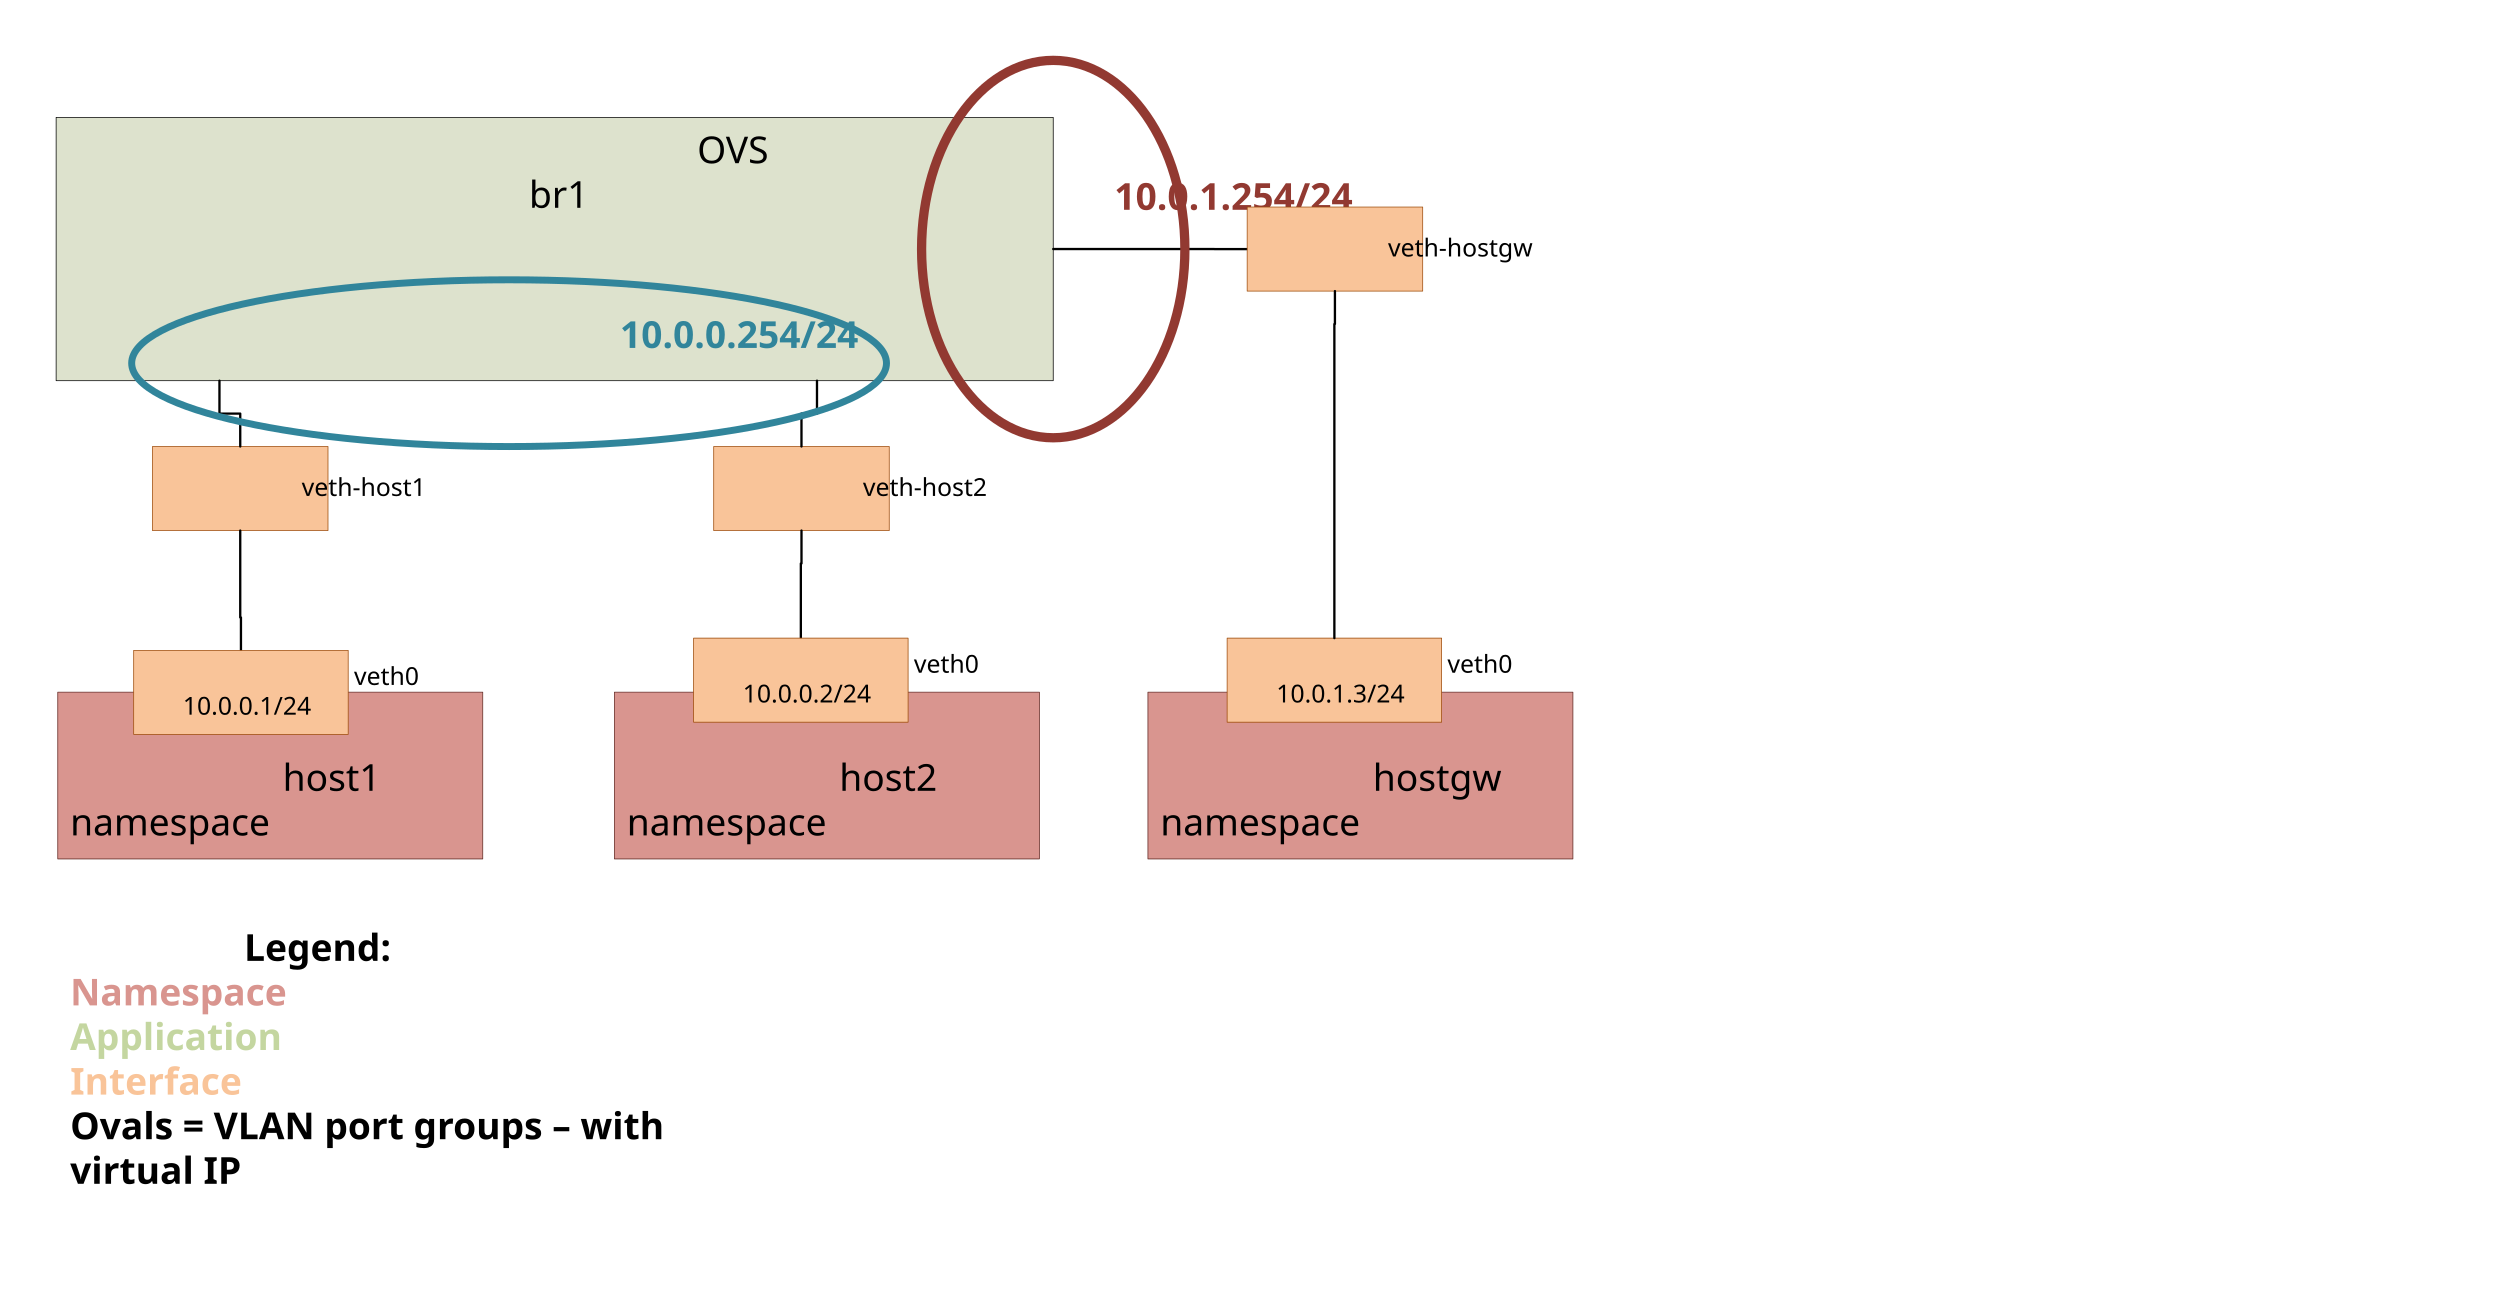
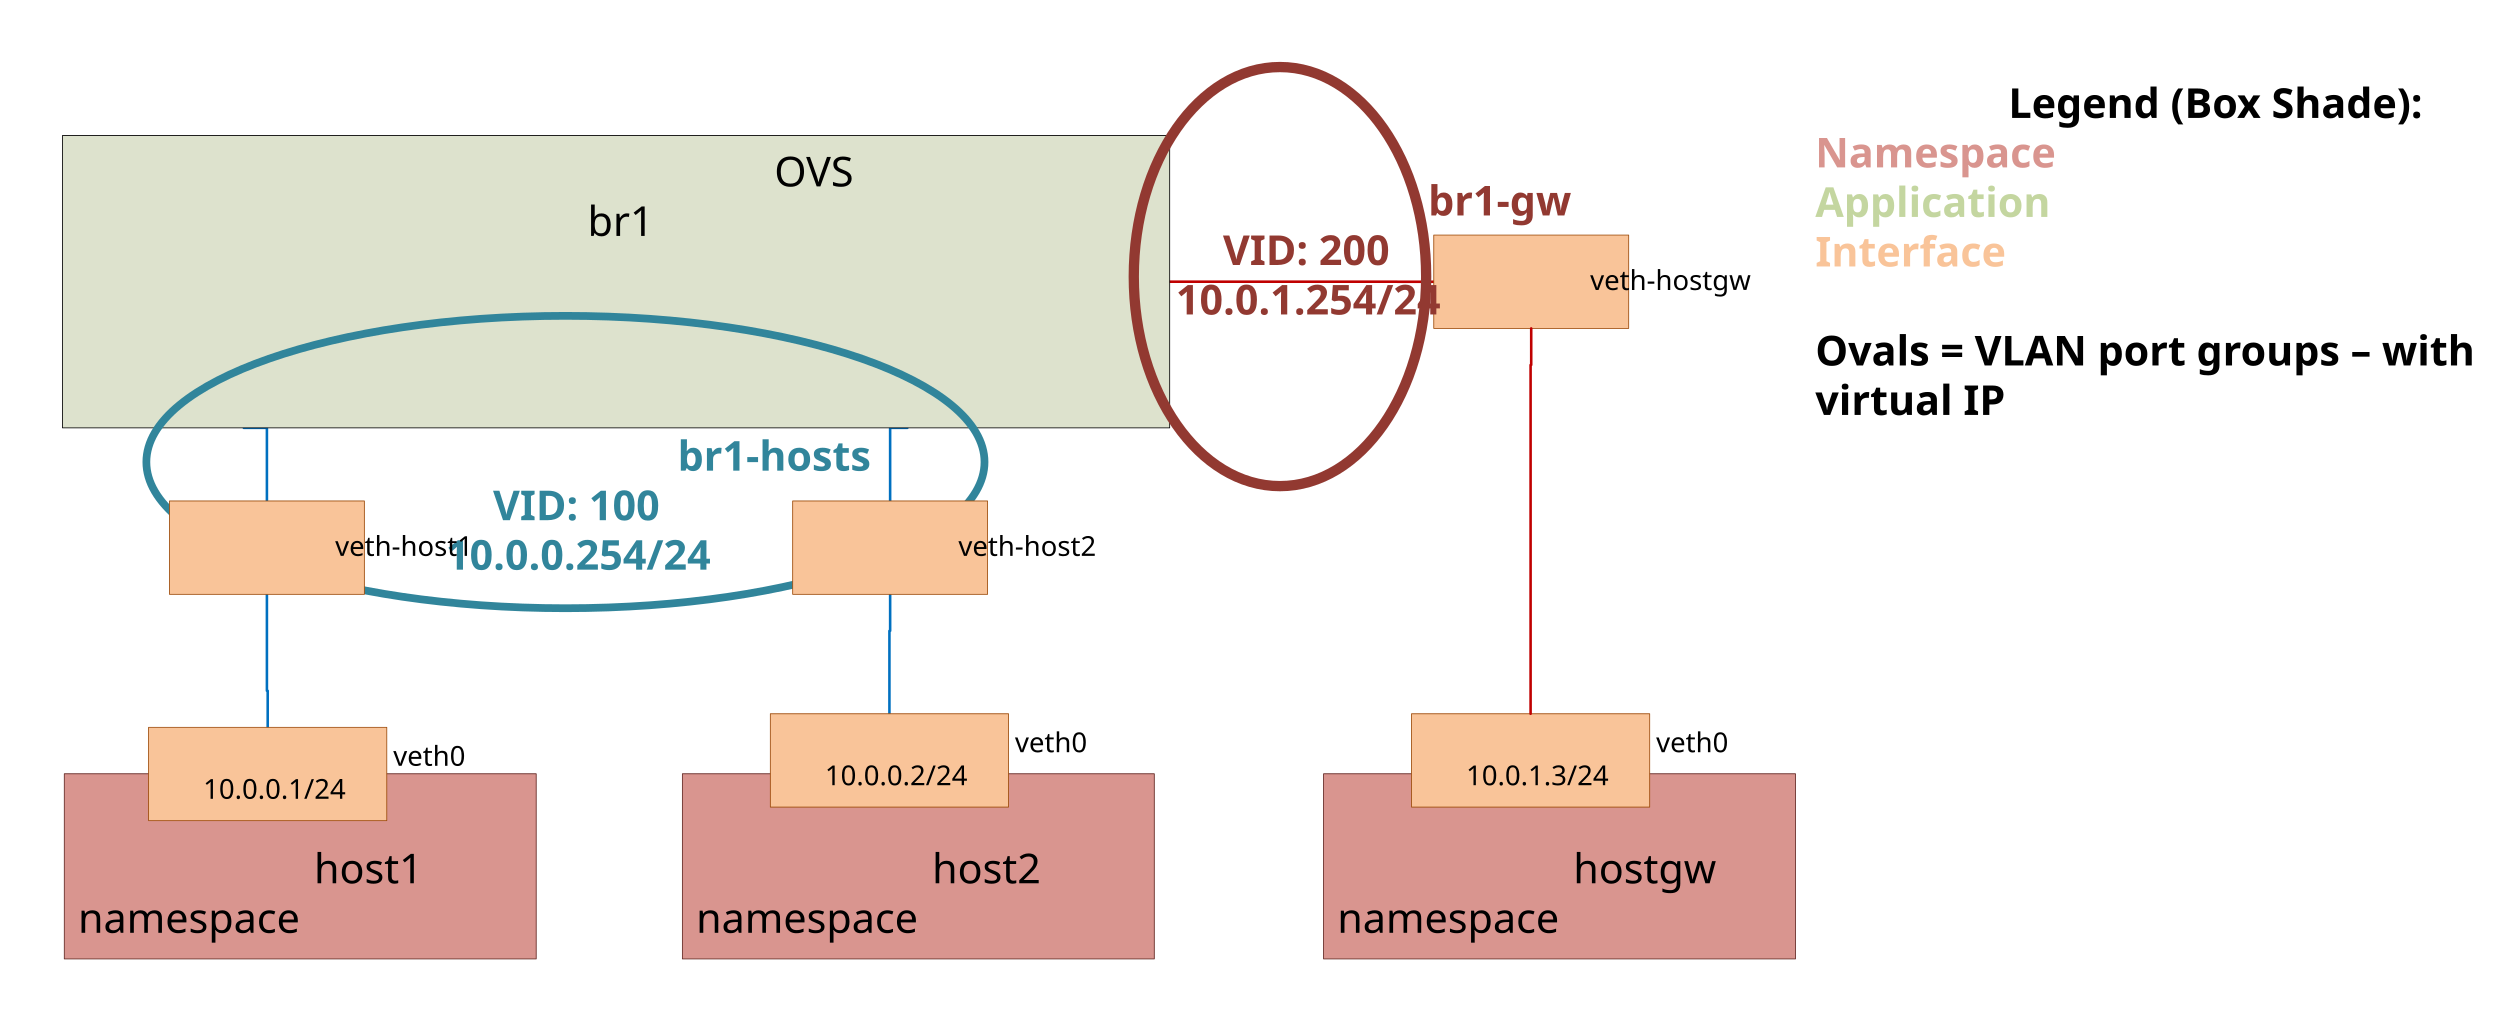
- <svg xmlns="http://www.w3.org/2000/svg" xmlns:ns1="http://schemas.microsoft.com/visio/2003/SVGExtensions/" width="11.214in" height="5.81in" viewBox="0 0 807.417 418.335" xml:space="preserve" color-interpolation-filters="sRGB" class="st17">
+ <svg xmlns="http://www.w3.org/2000/svg" xmlns:ns1="http://schemas.microsoft.com/visio/2003/SVGExtensions/" width="10.098in" height="4.125in" viewBox="0 0 727.036 297.034" xml:space="preserve" color-interpolation-filters="sRGB" class="st18">
  <ns1:documentProperties ns1:langID="1033" ns1:metric="true" ns1:viewMarkup="false">
    <ns1:userDefs>
      <ns1:ud ns1:nameU="msvNoAutoConnect" ns1:val="VT0(1):26" />
    </ns1:userDefs>
  </ns1:documentProperties>
  <style type="text/css">
	
- 		.st1 {fill:#dde2cd;stroke:#000000;stroke-linecap:round;stroke-linejoin:round;stroke-width:0.24}
- 		.st2 {fill:#000000;font-family:Calibri;font-size:1em}
- 		.st3 {font-size:1em}
- 		.st4 {fill:#f9c499;stroke:#9c4a09;stroke-linecap:round;stroke-linejoin:round;stroke-width:0.24}
- 		.st5 {fill:#000000;font-family:Calibri;font-size:0.667em}
- 		.st6 {stroke:#000000;stroke-linecap:round;stroke-linejoin:round;stroke-width:0.75}
- 		.st7 {fill:none;stroke:none;stroke-linecap:round;stroke-linejoin:round;stroke-width:0.75}
- 		.st8 {fill:#31859b;font-family:Calibri;font-size:1em;font-weight:bold}
- 		.st9 {fill:#923931;font-family:Calibri;font-size:1em;font-weight:bold}
- 		.st10 {fill:none;stroke:#31859b;stroke-linecap:round;stroke-linejoin:round;stroke-width:2.25}
- 		.st11 {fill:none;stroke:#923931;stroke-linecap:round;stroke-linejoin:round;stroke-width:3}
- 		.st12 {fill:#d9958f;stroke:#612621;stroke-linecap:round;stroke-linejoin:round;stroke-width:0.24}
- 		.st13 {fill:#000000;font-family:Calibri;font-size:1em;font-weight:bold}
- 		.st14 {fill:#d9958f;font-size:1em}
- 		.st15 {fill:#c4d6a0;font-size:1em}
- 		.st16 {fill:#f9c499;font-size:1em}
- 		.st17 {fill:none;fill-rule:evenodd;font-size:12px;overflow:visible;stroke-linecap:square;stroke-miterlimit:3}
+ 		.st1 {stroke:#c00000;stroke-linecap:round;stroke-linejoin:round;stroke-width:0.75}
+ 		.st2 {stroke:#0070c0;stroke-linecap:round;stroke-linejoin:round;stroke-width:0.75}
+ 		.st3 {fill:#d9958f;stroke:#612621;stroke-linecap:round;stroke-linejoin:round;stroke-width:0.24}
+ 		.st4 {fill:#000000;font-family:Calibri;font-size:1em}
+ 		.st5 {font-size:1em}
+ 		.st6 {fill:#f9c499;stroke:#9c4a09;stroke-linecap:round;stroke-linejoin:round;stroke-width:0.24}
+ 		.st7 {fill:#000000;font-family:Calibri;font-size:0.667em}
+ 		.st8 {fill:none;stroke:none;stroke-linecap:round;stroke-linejoin:round;stroke-width:0.75}
+ 		.st9 {fill:#000000;font-family:Calibri;font-size:1em;font-weight:bold}
+ 		.st10 {fill:#d9958f;font-size:1em}
+ 		.st11 {fill:#c4d6a0;font-size:1em}
+ 		.st12 {fill:#f9c499;font-size:1em}
+ 		.st13 {fill:#31859b;font-family:Calibri;font-size:1em;font-weight:bold}
+ 		.st14 {fill:#dde2cd;stroke:#000000;stroke-linecap:round;stroke-linejoin:round;stroke-width:0.24}
+ 		.st15 {fill:none;stroke:#31859b;stroke-linecap:round;stroke-linejoin:round;stroke-width:2.25}
+ 		.st16 {fill:none;stroke:#923931;stroke-linecap:round;stroke-linejoin:round;stroke-width:3}
+ 		.st17 {fill:#923931;font-family:Calibri;font-size:1em;font-weight:bold}
+ 		.st18 {fill:none;fill-rule:evenodd;font-size:12px;overflow:visible;stroke-linecap:square;stroke-miterlimit:3}
	
	</style>
  <g ns1:mID="11" ns1:index="2" ns1:groupContext="foregroundPage">
    <ns1:pageProperties ns1:drawingScale="0.0393701" ns1:pageScale="0.0393701" ns1:drawingUnits="24" ns1:shadowOffsetX="8.50394" ns1:shadowOffsetY="-8.50394" />
    <ns1:layer ns1:name="Connector" ns1:index="0" />
-     <g id="shape2-1" ns1:mID="2" ns1:groupContext="shape" transform="translate(18.12,-295.387)">
-       <ns1:userDefs>
-         <ns1:ud ns1:nameU="visVersion" ns1:val="VT0(15):26" />
-       </ns1:userDefs>
-       <ns1:textBlock ns1:margins="rect(4,4,4,4)" ns1:tabSpace="42.5197" ns1:verticalAlign="0" />
-       <ns1:textRect cx="161.019" cy="375.815" width="322.04" height="85.039" />
-       <rect x="0" y="333.296" width="322.037" height="85.039" class="st1" />
-       <text x="150.88" y="348.1" class="st2" ns1:langID="1033">
-         <ns1:paragraph ns1:horizAlign="1" />
-         <ns1:tabList />OVS<ns1:newlineChar />
-         <tspan x="152.73" dy="1.2em" class="st3">br</tspan>1</text>
-     </g>
-     <g id="shape3-5" ns1:mID="3" ns1:groupContext="shape" transform="translate(49.2333,-246.974)">
-       <ns1:userDefs>
-         <ns1:ud ns1:nameU="visVersion" ns1:val="VT0(15):26" />
-       </ns1:userDefs>
-       <ns1:textBlock ns1:margins="rect(4,4,4,4)" ns1:tabSpace="42.5197" />
-       <ns1:textRect cx="28.346" cy="404.758" width="56.7" height="27.153" />
-       <rect x="0" y="391.182" width="56.693" height="27.153" class="st4" />
-       <text x="10.74" y="407.16" class="st5" ns1:langID="1033">
-         <ns1:paragraph ns1:horizAlign="1" />
-         <ns1:tabList />veth-host1</text>
-     </g>
-     <g id="shape7-8" ns1:mID="7" ns1:groupContext="shape" transform="translate(230.501,-246.974)">
-       <ns1:userDefs>
-         <ns1:ud ns1:nameU="visVersion" ns1:val="VT0(15):26" />
-       </ns1:userDefs>
-       <ns1:textBlock ns1:margins="rect(4,4,4,4)" ns1:tabSpace="42.5197" />
-       <ns1:textRect cx="28.346" cy="404.758" width="56.7" height="27.153" />
-       <rect x="0" y="391.182" width="56.693" height="27.153" class="st4" />
-       <text x="10.74" y="407.16" class="st5" ns1:langID="1033">
-         <ns1:paragraph ns1:horizAlign="1" />
-         <ns1:tabList />veth-host2</text>
-     </g>
-     <g id="shape27-11" ns1:mID="27" ns1:groupContext="shape" ns1:layerMember="0" transform="translate(402.794,-330.812)">
-       <path d="M0 411.26 L-10.63 411.26 L-10.63 411.24 L-62.64 411.24" class="st6" />
-     </g>
-     <g id="shape29-14" ns1:mID="29" ns1:groupContext="shape" transform="translate(93.7749,-295.387)">
-       <ns1:textBlock ns1:margins="rect(4,4,4,4)" ns1:tabSpace="42.5197" />
-       <ns1:textRect cx="85.039" cy="404.162" width="170.08" height="28.346" />
-       <rect x="0" y="389.988" width="170.079" height="28.346" class="st7" />
-       <text x="50.28" y="407.76" class="st8" ns1:langID="1033">
-         <ns1:paragraph ns1:horizAlign="1" />
-         <ns1:tabList />10.0.0.254/24</text>
-     </g>
-     <g id="shape31-17" ns1:mID="31" ns1:groupContext="shape" transform="translate(262.468,-344.181)">
-       <ns1:textBlock ns1:margins="rect(4,4,4,4)" ns1:tabSpace="42.5197" />
-       <ns1:textRect cx="76" cy="408.335" width="152" height="20" />
-       <rect x="0" y="398.335" width="152" height="20" class="st7" />
-       <text x="41.25" y="411.94" class="st9" ns1:langID="1033">
-         <ns1:paragraph ns1:horizAlign="1" />
-         <ns1:tabList />10.0.1.254/24</text>
-     </g>
-     <g id="shape38-20" ns1:mID="38" ns1:groupContext="shape" ns1:layerMember="0" transform="translate(84.7801,-208.288)">
-       <path d="M-6.97 418.33 L-6.97 407.71 L-7.2 407.71 L-7.2 379.65" class="st6" />
-     </g>
-     <g id="shape39-23" ns1:mID="39" ns1:groupContext="shape" ns1:layerMember="0" transform="translate(265.832,-246.974)">
-       <path d="M-6.98 418.33 L-6.98 428.96 L-7.19 428.96 L-7.19 453.07" class="st6" />
-     </g>
-     <g id="shape41-26" ns1:mID="41" ns1:groupContext="shape" ns1:layerMember="0" transform="translate(81.3096,-274.127)">
-       <path d="M-3.73 418.33 L-3.73 407.71 L-10.44 407.71 L-10.44 397.08" class="st6" />
-     </g>
-     <g id="shape42-29" ns1:mID="42" ns1:groupContext="shape" ns1:layerMember="0" transform="translate(268.437,-295.387)">
-       <path d="M-4.58 418.33 L-4.58 428.96 L-9.59 428.96 L-9.59 439.59" class="st6" />
-     </g>
-     <g id="shape50-32" ns1:mID="50" ns1:groupContext="shape" transform="translate(42.5197,-274.111)">
-       <ellipse cx="121.89" cy="391.406" rx="121.89" ry="26.929" class="st10" />
-     </g>
-     <g id="shape54-34" ns1:mID="54" ns1:groupContext="shape" transform="translate(297.638,-276.945)">
-       <ellipse cx="42.52" cy="357.39" rx="42.52" ry="60.945" class="st11" />
-     </g>
-     <g id="group57-36" transform="translate(18.649,-140.921)" ns1:mID="57" ns1:groupContext="group">
-       <g id="shape1-37" ns1:mID="1" ns1:groupContext="shape">
+     <g id="shape27-1" ns1:mID="27" ns1:groupContext="shape" ns1:layerMember="0" transform="translate(416.967,-208.011)">
+       <path d="M0 289.96 L-10.63 289.96 L-10.63 289.94 L-76.81 289.94" class="st1" />
+     </g>
+     <g id="shape38-4" ns1:mID="38" ns1:groupContext="shape" ns1:layerMember="0" transform="translate(84.7801,-85.4869)">
+       <path d="M-6.97 297.03 L-6.97 286.4 L-7.2 286.4 L-7.2 258.35" class="st2" />
+     </g>
+     <g id="shape39-7" ns1:mID="39" ns1:groupContext="shape" ns1:layerMember="0" transform="translate(265.832,-124.173)">
+       <path d="M-6.98 297.03 L-6.98 307.66 L-7.19 307.66 L-7.19 331.77" class="st2" />
+     </g>
+     <g id="shape41-10" ns1:mID="41" ns1:groupContext="shape" ns1:layerMember="0" transform="translate(81.3096,-151.326)">
+       <path d="M-3.73 297.03 L-3.73 275.77 L-10.44 275.77" class="st2" />
+     </g>
+     <g id="shape42-13" ns1:mID="42" ns1:groupContext="shape" ns1:layerMember="0" transform="translate(268.437,-172.586)">
+       <path d="M-4.58 297.03 L-9.59 297.03 L-9.59 318.29" class="st2" />
+     </g>
+     <g id="group57-16" transform="translate(18.649,-18.12)" ns1:mID="57" ns1:groupContext="group">
+       <g id="shape1-17" ns1:mID="1" ns1:groupContext="shape">
        <ns1:userDefs>
          <ns1:ud ns1:nameU="visVersion" ns1:val="VT0(15):26" />
        </ns1:userDefs>
        <ns1:textBlock ns1:margins="rect(4,4,4,4)" ns1:tabSpace="42.5197" ns1:verticalAlign="2" />
-         <ns1:textRect cx="68.628" cy="391.406" width="137.26" height="53.858" />
-         <rect x="0" y="364.477" width="137.257" height="53.858" class="st12" />
-         <text x="4" y="396.33" class="st2" ns1:langID="1033">
+         <ns1:textRect cx="68.628" cy="270.105" width="137.26" height="53.858" />
+         <rect x="0" y="243.176" width="137.257" height="53.858" class="st3" />
+         <text x="4" y="275.03" class="st4" ns1:langID="1033">
          <ns1:paragraph />
          <ns1:tabList />host1<ns1:newlineChar />
-           <tspan x="4" dy="1.2em" class="st3">namespace</tspan>
+           <tspan x="4" dy="1.2em" class="st5">namespace</tspan>
        </text>
      </g>
-       <g id="shape4-41" ns1:mID="4" ns1:groupContext="shape" transform="translate(24.5197,-40.214)">
+       <g id="shape4-21" ns1:mID="4" ns1:groupContext="shape" transform="translate(24.5197,-40.214)">
        <ns1:userDefs>
          <ns1:ud ns1:nameU="visVersion" ns1:val="VT0(15):26" />
        </ns1:userDefs>
        <ns1:textBlock ns1:margins="rect(4,4,4,4)" ns1:tabSpace="42.5197" />
-         <ns1:textRect cx="34.639" cy="404.758" width="69.28" height="27.153" />
-         <rect x="0" y="391.182" width="69.277" height="27.153" class="st4" />
-         <text x="25.37" y="402.36" class="st5" ns1:langID="1033">
+         <ns1:textRect cx="34.639" cy="283.458" width="69.28" height="27.153" />
+         <rect x="0" y="269.881" width="69.277" height="27.153" class="st6" />
+         <text x="25.37" y="281.06" class="st7" ns1:langID="1033">
          <ns1:paragraph ns1:horizAlign="1" />
          <ns1:tabList />veth0<ns1:newlineChar />
-           <tspan x="15.87" dy="1.2em" class="st3">10</tspan>.0.0.1/24</text>
-       </g>
-     </g>
-     <g id="group58-45" transform="translate(198.425,-140.921)" ns1:mID="58" ns1:groupContext="group">
-       <g id="shape5-46" ns1:mID="5" ns1:groupContext="shape">
+           <tspan x="15.87" dy="1.2em" class="st5">10</tspan>.0.0.1/24</text>
+       </g>
+     </g>
+     <g id="group58-25" transform="translate(198.425,-18.12)" ns1:mID="58" ns1:groupContext="group">
+       <g id="shape5-26" ns1:mID="5" ns1:groupContext="shape">
        <ns1:userDefs>
          <ns1:ud ns1:nameU="visVersion" ns1:val="VT0(15):26" />
        </ns1:userDefs>
        <ns1:textBlock ns1:margins="rect(4,4,4,4)" ns1:tabSpace="42.5197" ns1:verticalAlign="2" />
-         <ns1:textRect cx="68.628" cy="391.406" width="137.26" height="53.858" />
-         <rect x="0" y="364.477" width="137.257" height="53.858" class="st12" />
-         <text x="4" y="396.33" class="st2" ns1:langID="1033">
+         <ns1:textRect cx="68.628" cy="270.105" width="137.26" height="53.858" />
+         <rect x="0" y="243.176" width="137.257" height="53.858" class="st3" />
+         <text x="4" y="275.03" class="st4" ns1:langID="1033">
          <ns1:paragraph />
          <ns1:tabList />host2<ns1:newlineChar />
-           <tspan x="4" dy="1.2em" class="st3">namespace</tspan>
+           <tspan x="4" dy="1.2em" class="st5">namespace</tspan>
        </text>
      </g>
-       <g id="shape6-50" ns1:mID="6" ns1:groupContext="shape" transform="translate(25.5796,-44.1608)">
+       <g id="shape6-30" ns1:mID="6" ns1:groupContext="shape" transform="translate(25.5796,-44.1608)">
        <ns1:userDefs>
          <ns1:ud ns1:nameU="visVersion" ns1:val="VT0(15):26" />
        </ns1:userDefs>
        <ns1:textBlock ns1:margins="rect(4,4,4,4)" ns1:tabSpace="42.5197" />
-         <ns1:textRect cx="34.639" cy="404.758" width="69.28" height="27.153" />
-         <rect x="0" y="391.182" width="69.277" height="27.153" class="st4" />
-         <text x="25.37" y="402.36" class="st5" ns1:langID="1033">
+         <ns1:textRect cx="34.639" cy="283.458" width="69.28" height="27.153" />
+         <rect x="0" y="269.881" width="69.277" height="27.153" class="st6" />
+         <text x="25.37" y="281.06" class="st7" ns1:langID="1033">
          <ns1:paragraph ns1:horizAlign="1" />
          <ns1:tabList />veth0<ns1:newlineChar />
-           <tspan x="15.87" dy="1.2em" class="st3">10</tspan>.0.0.2/24</text>
-       </g>
-     </g>
-     <g id="shape61-54" ns1:mID="61" ns1:groupContext="shape" transform="translate(18.649,-32.4001)">
+           <tspan x="15.87" dy="1.2em" class="st5">10</tspan>.0.0.2/24</text>
+       </g>
+     </g>
+     <g id="shape61-34" ns1:mID="61" ns1:groupContext="shape" transform="translate(523.941,-187.133)">
      <ns1:textBlock ns1:margins="rect(4,4,4,4)" ns1:tabSpace="42.5197" ns1:verticalAlign="0" />
-       <ns1:textRect cx="92.36" cy="373.135" width="184.73" height="90.401" />
-       <rect x="0" y="327.934" width="184.721" height="90.401" class="st7" />
-       <text x="4" y="342.73" class="st13" ns1:langID="1033">
+       <ns1:textRect cx="92.36" cy="251.834" width="184.73" height="90.401" />
+       <rect x="0" y="206.633" width="184.721" height="90.401" class="st8" />
+       <text x="4" y="221.43" class="st9" ns1:langID="1033">
        <ns1:paragraph />
-         <ns1:tabList />Legend:<ns1:newlineChar />
-         <tspan x="4" dy="1.2em" class="st14">Namespace<ns1:newlineChar />
+         <ns1:tabList />Legend (Box Shade):<ns1:newlineChar />
+         <tspan x="4" dy="1.2em" class="st10">Namespace<ns1:newlineChar />
        </tspan>
-         <tspan x="4" dy="1.2em" class="st15">Application<ns1:newlineChar />
+         <tspan x="4" dy="1.2em" class="st11">Application<ns1:newlineChar />
        </tspan>
-         <tspan x="4" dy="1.2em" class="st16">Interface<ns1:newlineChar />
+         <tspan x="4" dy="1.2em" class="st12">Interface<ns1:newlineChar />
+           <ns1:newlineChar />
        </tspan>
-         <tspan x="4" dy="1.2em" class="st3">Ovals </tspan>= VLAN port groups – with <tspan x="4" dy="1.2em" class="st3">virtual IP</tspan>
+         <tspan x="4" dy="2.4em" class="st5">Ovals </tspan>= VLAN port groups – with <tspan x="4" dy="1.2em" class="st5">virtual IP</tspan>
        <ns1:newlineChar />
      </text>
    </g>
-     <g id="group63-62" transform="translate(370.742,-140.921)" ns1:mID="63" ns1:groupContext="group">
-       <g id="shape64-63" ns1:mID="64" ns1:groupContext="shape">
+     <g id="group63-42" transform="translate(384.915,-18.12)" ns1:mID="63" ns1:groupContext="group">
+       <g id="shape64-43" ns1:mID="64" ns1:groupContext="shape">
        <ns1:userDefs>
          <ns1:ud ns1:nameU="visVersion" ns1:val="VT0(15):26" />
        </ns1:userDefs>
        <ns1:textBlock ns1:margins="rect(4,4,4,4)" ns1:tabSpace="42.5197" ns1:verticalAlign="2" />
-         <ns1:textRect cx="68.628" cy="391.406" width="137.26" height="53.858" />
-         <rect x="0" y="364.477" width="137.257" height="53.858" class="st12" />
-         <text x="4" y="396.33" class="st2" ns1:langID="1033">
+         <ns1:textRect cx="68.628" cy="270.105" width="137.26" height="53.858" />
+         <rect x="0" y="243.176" width="137.257" height="53.858" class="st3" />
+         <text x="4" y="275.03" class="st4" ns1:langID="1033">
          <ns1:paragraph />
          <ns1:tabList />hostgw<ns1:newlineChar />
-           <tspan x="4" dy="1.2em" class="st3">namespace</tspan>
+           <tspan x="4" dy="1.2em" class="st5">namespace</tspan>
        </text>
      </g>
-       <g id="shape65-67" ns1:mID="65" ns1:groupContext="shape" transform="translate(25.5796,-44.1608)">
+       <g id="shape65-47" ns1:mID="65" ns1:groupContext="shape" transform="translate(25.5796,-44.1608)">
        <ns1:userDefs>
          <ns1:ud ns1:nameU="visVersion" ns1:val="VT0(15):26" />
        </ns1:userDefs>
        <ns1:textBlock ns1:margins="rect(4,4,4,4)" ns1:tabSpace="42.5197" />
-         <ns1:textRect cx="34.639" cy="404.758" width="69.28" height="27.153" />
-         <rect x="0" y="391.182" width="69.277" height="27.153" class="st4" />
-         <text x="25.37" y="402.36" class="st5" ns1:langID="1033">
+         <ns1:textRect cx="34.639" cy="283.458" width="69.28" height="27.153" />
+         <rect x="0" y="269.881" width="69.277" height="27.153" class="st6" />
+         <text x="25.37" y="281.06" class="st7" ns1:langID="1033">
          <ns1:paragraph ns1:horizAlign="1" />
          <ns1:tabList />veth0<ns1:newlineChar />
-           <tspan x="15.87" dy="1.2em" class="st3">10</tspan>.0.1.3/24</text>
-       </g>
-     </g>
-     <g id="shape66-71" ns1:mID="66" ns1:groupContext="shape" transform="translate(402.794,-324.314)">
-       <ns1:userDefs>
-         <ns1:ud ns1:nameU="visVersion" ns1:val="VT0(15):26" />
-       </ns1:userDefs>
-       <ns1:textBlock ns1:margins="rect(4,4,4,4)" ns1:tabSpace="42.5197" />
-       <ns1:textRect cx="28.346" cy="404.758" width="56.7" height="27.153" />
-       <rect x="0" y="391.182" width="56.693" height="27.153" class="st4" />
-       <text x="8.03" y="407.16" class="st5" ns1:langID="1033">
+           <tspan x="15.87" dy="1.2em" class="st5">10</tspan>.0.1.3/24</text>
+       </g>
+     </g>
+     <g id="shape66-51" ns1:mID="66" ns1:groupContext="shape" transform="translate(416.967,-201.513)">
+       <ns1:userDefs>
+         <ns1:ud ns1:nameU="visVersion" ns1:val="VT0(15):26" />
+       </ns1:userDefs>
+       <ns1:textBlock ns1:margins="rect(4,4,4,4)" ns1:tabSpace="42.5197" />
+       <ns1:textRect cx="28.346" cy="283.458" width="56.7" height="27.153" />
+       <rect x="0" y="269.881" width="56.693" height="27.153" class="st6" />
+       <text x="8.03" y="285.86" class="st7" ns1:langID="1033">
        <ns1:paragraph ns1:horizAlign="1" />
        <ns1:tabList />veth-hostgw</text>
    </g>
-     <g id="shape67-74" ns1:mID="67" ns1:groupContext="shape" ns1:layerMember="0" transform="translate(438.137,-324.314)">
-       <path d="M-7 418.33 L-7 428.96 L-7.18 428.96 L-7.18 530.41" class="st6" />
+     <g id="shape67-54" ns1:mID="67" ns1:groupContext="shape" ns1:layerMember="0" transform="translate(452.31,-201.513)">
+       <path d="M-7 297.03 L-7 307.66 L-7.18 307.66 L-7.18 409.11" class="st1" />
+     </g>
+     <g id="shape68-57" ns1:mID="68" ns1:groupContext="shape" transform="translate(121.89,-124.173)">
+       <ns1:textBlock ns1:margins="rect(4,4,4,4)" ns1:tabSpace="42.5197" />
+       <ns1:textRect cx="42.52" cy="271.869" width="85.04" height="50.331" />
+       <rect x="0" y="246.703" width="85.039" height="50.331" class="st8" />
+       <text x="18.98" y="261.07" class="st13" ns1:langID="1033">
+         <ns1:paragraph ns1:horizAlign="1" />
+         <ns1:tabList />br1-hosts<ns1:newlineChar />
+         <tspan x="21.46" dy="1.2em" class="st5">VID</tspan>: 100<ns1:newlineChar />
+         <tspan x="7.77" dy="1.2em" class="st5">10</tspan>.0.0.254/24</text>
+     </g>
+     <g id="shape2-62" ns1:mID="2" ns1:groupContext="shape" transform="translate(18.12,-172.586)">
+       <ns1:userDefs>
+         <ns1:ud ns1:nameU="visVersion" ns1:val="VT0(15):26" />
+       </ns1:userDefs>
+       <ns1:textBlock ns1:margins="rect(4,4,4,4)" ns1:tabSpace="42.5197" ns1:verticalAlign="0" />
+       <ns1:textRect cx="161.019" cy="254.514" width="322.04" height="85.039" />
+       <rect x="0" y="211.995" width="322.037" height="85.039" class="st14" />
+       <text x="150.88" y="226.8" class="st4" ns1:langID="1033">
+         <ns1:paragraph ns1:horizAlign="1" />
+         <ns1:tabList />OVS<ns1:newlineChar />
+         <tspan x="152.73" dy="1.2em" class="st5">br</tspan>1</text>
+     </g>
+     <g id="shape50-66" ns1:mID="50" ns1:groupContext="shape" transform="translate(42.5197,-120.129)">
+       <ellipse cx="121.89" cy="254.514" rx="121.89" ry="42.52" class="st15" />
+     </g>
+     <g id="shape7-68" ns1:mID="7" ns1:groupContext="shape" transform="translate(230.501,-124.173)">
+       <ns1:userDefs>
+         <ns1:ud ns1:nameU="visVersion" ns1:val="VT0(15):26" />
+       </ns1:userDefs>
+       <ns1:textBlock ns1:margins="rect(4,4,4,4)" ns1:tabSpace="42.5197" />
+       <ns1:textRect cx="28.346" cy="283.458" width="56.7" height="27.153" />
+       <rect x="0" y="269.881" width="56.693" height="27.153" class="st6" />
+       <text x="10.74" y="285.86" class="st7" ns1:langID="1033">
+         <ns1:paragraph ns1:horizAlign="1" />
+         <ns1:tabList />veth-host2</text>
+     </g>
+     <g id="shape3-71" ns1:mID="3" ns1:groupContext="shape" transform="translate(49.2333,-124.173)">
+       <ns1:userDefs>
+         <ns1:ud ns1:nameU="visVersion" ns1:val="VT0(15):26" />
+       </ns1:userDefs>
+       <ns1:textBlock ns1:margins="rect(4,4,4,4)" ns1:tabSpace="42.5197" />
+       <ns1:textRect cx="28.346" cy="283.458" width="56.7" height="27.153" />
+       <rect x="0" y="269.881" width="56.693" height="27.153" class="st6" />
+       <text x="10.74" y="285.86" class="st7" ns1:langID="1033">
+         <ns1:paragraph ns1:horizAlign="1" />
+         <ns1:tabList />veth-host1</text>
+     </g>
+     <g id="shape54-74" ns1:mID="54" ns1:groupContext="shape" transform="translate(329.714,-155.644)">
+       <ellipse cx="42.52" cy="236.089" rx="42.52" ry="60.945" class="st16" />
+     </g>
+     <g id="shape69-76" ns1:mID="69" ns1:groupContext="shape" transform="translate(334.19,-198.399)">
+       <ns1:textBlock ns1:margins="rect(4,4,4,4)" ns1:tabSpace="42.5197" />
+       <ns1:textRect cx="42.52" cy="271.869" width="85.04" height="50.331" />
+       <rect x="0" y="246.703" width="85.039" height="50.331" class="st8" />
+       <text x="24.97" y="261.07" class="st17" ns1:langID="1033">
+         <ns1:paragraph ns1:horizAlign="1" />
+         <ns1:tabList />br1-gw<ns1:newlineChar />
+         <tspan x="21.46" dy="1.2em" class="st5">VID</tspan>: 200<ns1:newlineChar />
+         <tspan x="7.77" dy="1.2em" class="st5">10</tspan>.0.1.254/24</text>
    </g>
  </g>
</svg>
